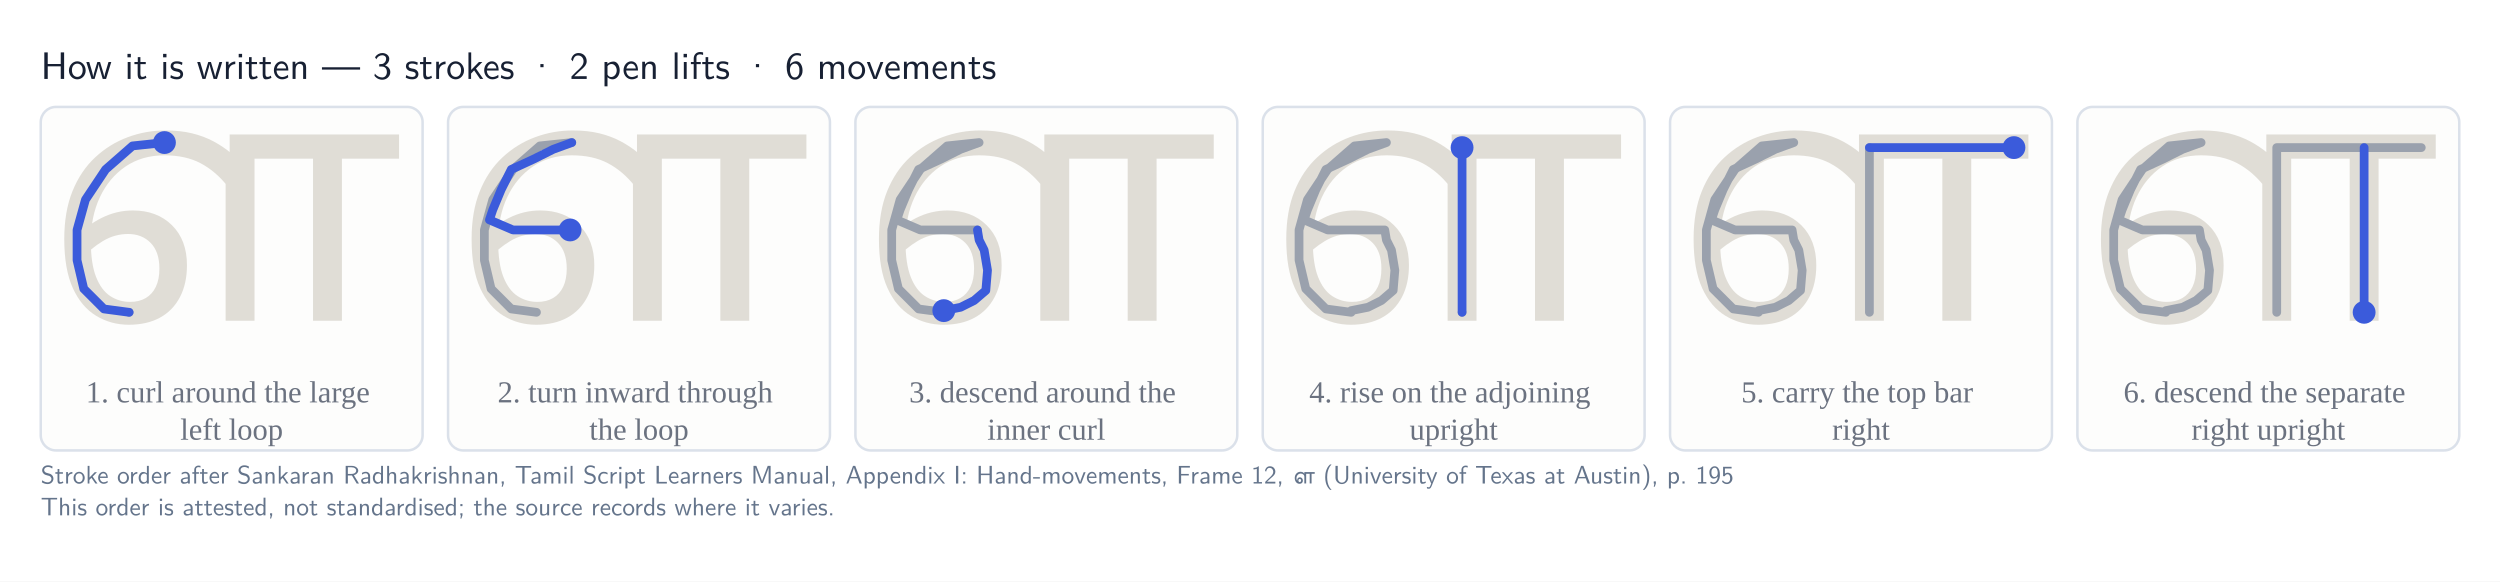
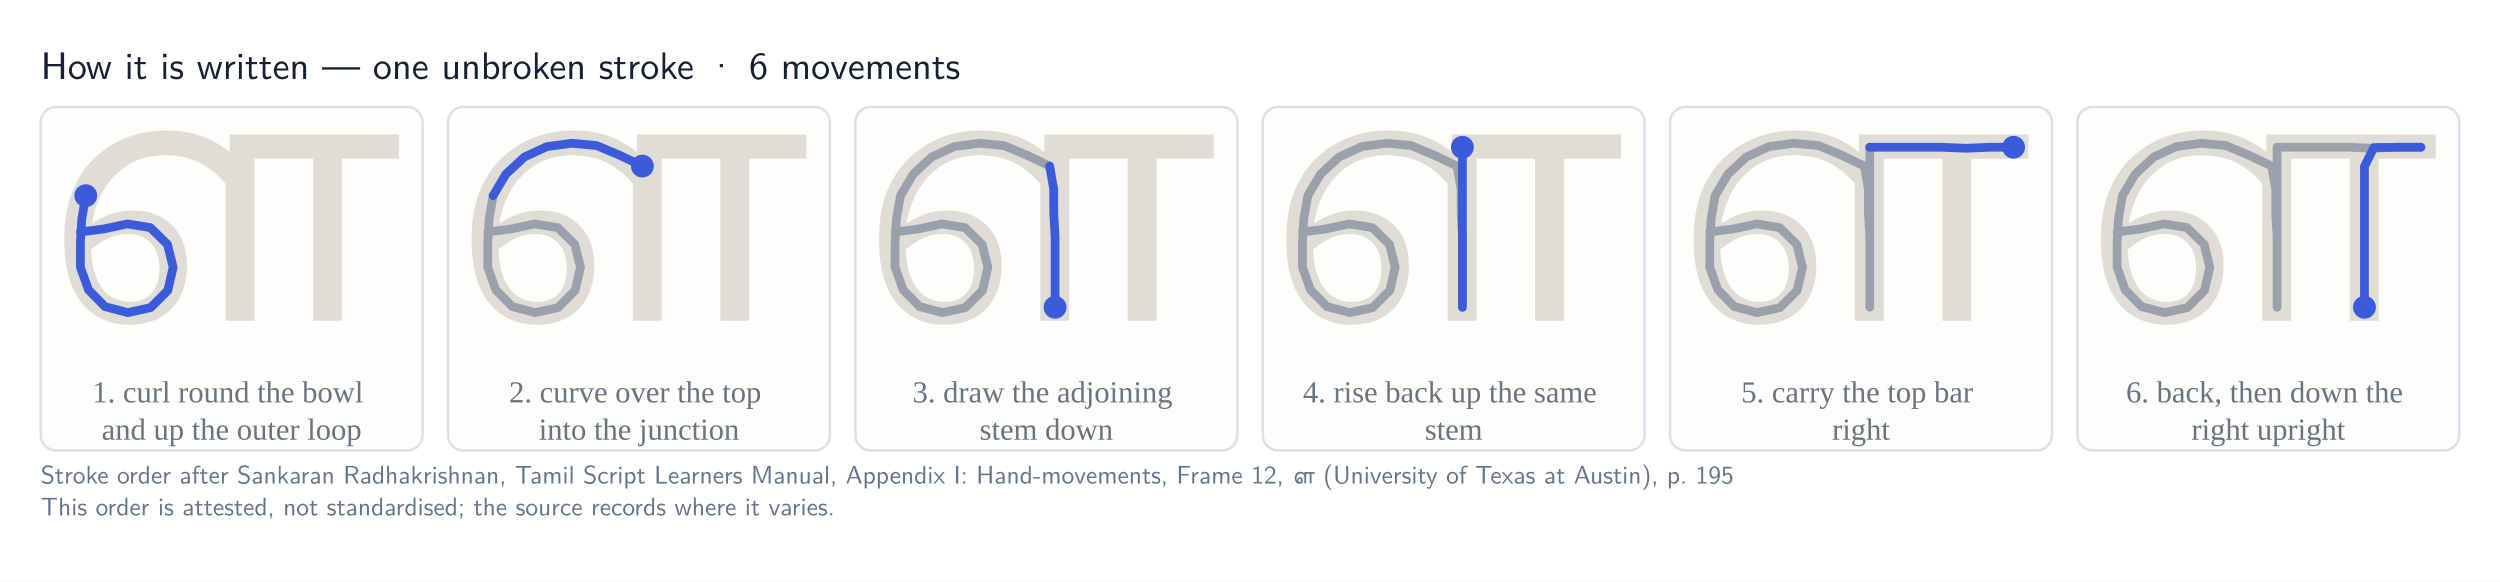
- <svg xmlns="http://www.w3.org/2000/svg" width="982" height="228.43" viewBox="0 0 982 228.43" role="img" aria-label="How to write ள: 3 strokes · 2 pen lifts · 6 movements">
+ <svg xmlns="http://www.w3.org/2000/svg" width="982" height="228.43" viewBox="0 0 982 228.43" role="img" aria-label="How to write ள: one unbroken stroke · 6 movements">
  <rect x="0" y="0" width="982" height="228.43" fill="#ffffff" />
-   <text x="16" y="31" font-family="Latin Modern Sans, sans-serif" font-size="15" fill="#172033">How it is written — 3 strokes · 2 pen lifts · 6 movements</text>
+   <text x="16" y="31" font-family="Latin Modern Sans, sans-serif" font-size="15" fill="#172033">How it is written — one unbroken stroke · 6 movements</text>
  <rect x="16" y="42" width="150" height="134.93" rx="6" fill="#fdfdfc" stroke="#dbe1ea" stroke-width="1" />
  <svg x="16" y="42" width="150" height="134.93" viewBox="-13 -636 1136 1021.9" preserveAspectRatio="xMidYMid meet" overflow="hidden">
    <g transform="scale(1,-1)">
      <path class="ductus__glyph" d="M249 -12Q196 -12 152 14.5Q108 41 82.5 97Q57 153 57 243Q57 325 81.5 385.5Q106 446 149 486Q192 526 246 546Q300 566 358 566Q402 566 437 557.5Q472 549 501 533.5Q530 518 555 497L542 401Q507 445 462.5 468.5Q418 492 355 492Q288 492 239 458.5Q190 425 163 367.5Q136 310 136 237Q136 170 151.5 130.5Q167 91 193.5 73.5Q220 56 253 56Q280 56 299.5 67.5Q319 79 329.5 101Q340 123 340 155Q340 205 314 231.5Q288 258 247 258Q207 258 172 237Q137 216 108 184L93 248Q123 283 167.5 305.5Q212 328 261 328Q333 328 377.5 284Q422 240 422 165Q422 110 401 70Q380 30 341.5 9Q303 -12 249 -12ZM537 0L537 416L549 494L549 554L1053 554L1053 482L883 482L883 0L797 0L797 482L623 482L623 0L537 0Z" fill="#e0ddd6" fill-rule="nonzero" />
-       <path class="ductus__done" d="M250 25 L250 25" fill="none" stroke="#9aa1ad" stroke-width="26" stroke-linecap="round" stroke-linejoin="round" />
-       <path class="ductus__pen" d="M250 25 L175 35 L115 95 L95 180 L95 270 L120 360 L180 450 L260 520 L355 530" fill="none" stroke="#3b5bdb" stroke-width="26" stroke-linecap="round" stroke-linejoin="round" />
-       <circle class="ductus__tip" cx="355" cy="530" r="34" fill="#3b5bdb" />
+       <path class="ductus__done" d="M105 264 L105 264" fill="none" stroke="#9aa1ad" stroke-width="26" stroke-linecap="round" stroke-linejoin="round" />
+       <path class="ductus__pen" d="M105 264 L175 273 L244 288 L313 277 L364 227 L381 159 L365 90 L314 39 L246 24 L178 42 L129 92 L105 159 L105 231 L109 302 L121 372 L121 372" fill="none" stroke="#3b5bdb" stroke-width="26" stroke-linecap="round" stroke-linejoin="round" />
+       <circle class="ductus__tip" cx="121" cy="372" r="34" fill="#3b5bdb" />
    </g>
    <text class="ductus__caption" x="555" y="243" text-anchor="middle" font-size="91" fill="#6b7280">
-       <tspan x="555" y="243">1. curl around the large</tspan>
-       <tspan x="555" y="354">left loop</tspan>
+       <tspan x="555" y="243">1. curl round the bowl</tspan>
+       <tspan x="555" y="354">and up the outer loop</tspan>
    </text>
  </svg>
  <rect x="176" y="42" width="150" height="134.93" rx="6" fill="#fdfdfc" stroke="#dbe1ea" stroke-width="1" />
  <svg x="176" y="42" width="150" height="134.93" viewBox="-13 -636 1136 1021.9" preserveAspectRatio="xMidYMid meet" overflow="hidden">
    <g transform="scale(1,-1)">
      <path class="ductus__glyph" d="M249 -12Q196 -12 152 14.5Q108 41 82.5 97Q57 153 57 243Q57 325 81.5 385.5Q106 446 149 486Q192 526 246 546Q300 566 358 566Q402 566 437 557.5Q472 549 501 533.5Q530 518 555 497L542 401Q507 445 462.5 468.5Q418 492 355 492Q288 492 239 458.5Q190 425 163 367.5Q136 310 136 237Q136 170 151.5 130.5Q167 91 193.5 73.5Q220 56 253 56Q280 56 299.5 67.5Q319 79 329.5 101Q340 123 340 155Q340 205 314 231.5Q288 258 247 258Q207 258 172 237Q137 216 108 184L93 248Q123 283 167.5 305.5Q212 328 261 328Q333 328 377.5 284Q422 240 422 165Q422 110 401 70Q380 30 341.5 9Q303 -12 249 -12ZM537 0L537 416L549 494L549 554L1053 554L1053 482L883 482L883 0L797 0L797 482L623 482L623 0L537 0Z" fill="#e0ddd6" fill-rule="nonzero" />
-       <path class="ductus__done" d="M250 25 L175 35 L115 95 L95 180 L95 270 L120 360 L180 450 L260 520 L355 530 L355 530" fill="none" stroke="#9aa1ad" stroke-width="26" stroke-linecap="round" stroke-linejoin="round" />
-       <path class="ductus__pen" d="M355 530 L300 510 L240 480 L175 450 L145 390 L120 330 L110 300 L180 270 L280 270 L350 270" fill="none" stroke="#3b5bdb" stroke-width="26" stroke-linecap="round" stroke-linejoin="round" />
-       <circle class="ductus__tip" cx="350" cy="270" r="34" fill="#3b5bdb" />
+       <path class="ductus__done" d="M105 264 L175 273 L244 288 L313 277 L364 227 L381 159 L365 90 L314 39 L246 24 L178 42 L129 92 L105 159 L105 231 L109 302 L121 372 L121 372" fill="none" stroke="#9aa1ad" stroke-width="26" stroke-linecap="round" stroke-linejoin="round" />
+       <path class="ductus__pen" d="M121 372 L159 436 L214 487 L281 518 L355 528 L429 521 L498 492 L565 460" fill="none" stroke="#3b5bdb" stroke-width="26" stroke-linecap="round" stroke-linejoin="round" />
+       <circle class="ductus__tip" cx="565" cy="460" r="34" fill="#3b5bdb" />
    </g>
    <text class="ductus__caption" x="555" y="243" text-anchor="middle" font-size="91" fill="#6b7280">
-       <tspan x="555" y="243">2. turn inward through</tspan>
-       <tspan x="555" y="354">the loop</tspan>
+       <tspan x="555" y="243">2. curve over the top</tspan>
+       <tspan x="555" y="354">into the junction</tspan>
    </text>
  </svg>
  <rect x="336" y="42" width="150" height="134.93" rx="6" fill="#fdfdfc" stroke="#dbe1ea" stroke-width="1" />
  <svg x="336" y="42" width="150" height="134.93" viewBox="-13 -636 1136 1021.9" preserveAspectRatio="xMidYMid meet" overflow="hidden">
    <g transform="scale(1,-1)">
      <path class="ductus__glyph" d="M249 -12Q196 -12 152 14.5Q108 41 82.5 97Q57 153 57 243Q57 325 81.5 385.5Q106 446 149 486Q192 526 246 546Q300 566 358 566Q402 566 437 557.5Q472 549 501 533.5Q530 518 555 497L542 401Q507 445 462.5 468.5Q418 492 355 492Q288 492 239 458.5Q190 425 163 367.5Q136 310 136 237Q136 170 151.5 130.5Q167 91 193.5 73.5Q220 56 253 56Q280 56 299.5 67.5Q319 79 329.5 101Q340 123 340 155Q340 205 314 231.5Q288 258 247 258Q207 258 172 237Q137 216 108 184L93 248Q123 283 167.5 305.5Q212 328 261 328Q333 328 377.5 284Q422 240 422 165Q422 110 401 70Q380 30 341.5 9Q303 -12 249 -12ZM537 0L537 416L549 494L549 554L1053 554L1053 482L883 482L883 0L797 0L797 482L623 482L623 0L537 0Z" fill="#e0ddd6" fill-rule="nonzero" />
-       <path class="ductus__done" d="M250 25 L175 35 L115 95 L95 180 L95 270 L120 360 L180 450 L260 520 L355 530 L300 510 L240 480 L175 450 L145 390 L120 330 L110 300 L180 270 L280 270 L350 270 L350 270" fill="none" stroke="#9aa1ad" stroke-width="26" stroke-linecap="round" stroke-linejoin="round" />
-       <path class="ductus__pen" d="M350 270 L355 240 L370 210 L380 150 L375 90 L340 60 L300 40 L250 30" fill="none" stroke="#3b5bdb" stroke-width="26" stroke-linecap="round" stroke-linejoin="round" />
-       <circle class="ductus__tip" cx="250" cy="30" r="34" fill="#3b5bdb" />
+       <path class="ductus__done" d="M105 264 L175 273 L244 288 L313 277 L364 227 L381 159 L365 90 L314 39 L246 24 L178 42 L129 92 L105 159 L105 231 L109 302 L121 372 L159 436 L214 487 L281 518 L355 528 L429 521 L498 492 L565 460 L565 460" fill="none" stroke="#9aa1ad" stroke-width="26" stroke-linecap="round" stroke-linejoin="round" />
+       <path class="ductus__pen" d="M565 460 L577 391 L577 321 L581 251 L581 181 L581 110 L581 40" fill="none" stroke="#3b5bdb" stroke-width="26" stroke-linecap="round" stroke-linejoin="round" />
+       <circle class="ductus__tip" cx="581" cy="40" r="34" fill="#3b5bdb" />
    </g>
    <text class="ductus__caption" x="555" y="243" text-anchor="middle" font-size="91" fill="#6b7280">
-       <tspan x="555" y="243">3. descend around the</tspan>
-       <tspan x="555" y="354">inner curl</tspan>
+       <tspan x="555" y="243">3. draw the adjoining</tspan>
+       <tspan x="555" y="354">stem down</tspan>
    </text>
  </svg>
  <rect x="496" y="42" width="150" height="134.93" rx="6" fill="#fdfdfc" stroke="#dbe1ea" stroke-width="1" />
  <svg x="496" y="42" width="150" height="134.93" viewBox="-13 -636 1136 1021.9" preserveAspectRatio="xMidYMid meet" overflow="hidden">
    <g transform="scale(1,-1)">
      <path class="ductus__glyph" d="M249 -12Q196 -12 152 14.5Q108 41 82.5 97Q57 153 57 243Q57 325 81.5 385.5Q106 446 149 486Q192 526 246 546Q300 566 358 566Q402 566 437 557.5Q472 549 501 533.5Q530 518 555 497L542 401Q507 445 462.5 468.5Q418 492 355 492Q288 492 239 458.5Q190 425 163 367.5Q136 310 136 237Q136 170 151.5 130.5Q167 91 193.5 73.5Q220 56 253 56Q280 56 299.5 67.5Q319 79 329.5 101Q340 123 340 155Q340 205 314 231.5Q288 258 247 258Q207 258 172 237Q137 216 108 184L93 248Q123 283 167.5 305.5Q212 328 261 328Q333 328 377.5 284Q422 240 422 165Q422 110 401 70Q380 30 341.5 9Q303 -12 249 -12ZM537 0L537 416L549 494L549 554L1053 554L1053 482L883 482L883 0L797 0L797 482L623 482L623 0L537 0Z" fill="#e0ddd6" fill-rule="nonzero" />
-       <path class="ductus__done" d="M250 25 L175 35 L115 95 L95 180 L95 270 L120 360 L180 450 L260 520 L355 530 L300 510 L240 480 L175 450 L145 390 L120 330 L110 300 L180 270 L280 270 L350 270 L355 240 L370 210 L380 150 L375 90 L340 60 L300 40 L250 30" fill="none" stroke="#9aa1ad" stroke-width="26" stroke-linecap="round" stroke-linejoin="round" />
-       <path class="ductus__done" d="M580 25 L580 25" fill="none" stroke="#9aa1ad" stroke-width="26" stroke-linecap="round" stroke-linejoin="round" />
-       <path class="ductus__pen" d="M580 25 L580 180 L580 350 L580 515 L580 515" fill="none" stroke="#3b5bdb" stroke-width="26" stroke-linecap="round" stroke-linejoin="round" />
-       <circle class="ductus__tip" cx="580" cy="515" r="34" fill="#3b5bdb" />
+       <path class="ductus__done" d="M105 264 L175 273 L244 288 L313 277 L364 227 L381 159 L365 90 L314 39 L246 24 L178 42 L129 92 L105 159 L105 231 L109 302 L121 372 L159 436 L214 487 L281 518 L355 528 L429 521 L498 492 L565 460 L577 391 L577 321 L581 251 L581 181 L581 110 L581 40 L581 40" fill="none" stroke="#9aa1ad" stroke-width="26" stroke-linecap="round" stroke-linejoin="round" />
+       <path class="ductus__pen" d="M581 40 L581 108 L581 176 L581 244 L581 312 L581 380 L581 448 L581 516" fill="none" stroke="#3b5bdb" stroke-width="26" stroke-linecap="round" stroke-linejoin="round" />
+       <circle class="ductus__tip" cx="581" cy="516" r="34" fill="#3b5bdb" />
    </g>
    <text class="ductus__caption" x="555" y="243" text-anchor="middle" font-size="91" fill="#6b7280">
-       <tspan x="555" y="243">4. rise on the adjoining</tspan>
-       <tspan x="555" y="354">upright</tspan>
+       <tspan x="555" y="243">4. rise back up the same</tspan>
+       <tspan x="555" y="354">stem</tspan>
    </text>
  </svg>
  <rect x="656" y="42" width="150" height="134.93" rx="6" fill="#fdfdfc" stroke="#dbe1ea" stroke-width="1" />
  <svg x="656" y="42" width="150" height="134.93" viewBox="-13 -636 1136 1021.9" preserveAspectRatio="xMidYMid meet" overflow="hidden">
    <g transform="scale(1,-1)">
      <path class="ductus__glyph" d="M249 -12Q196 -12 152 14.5Q108 41 82.5 97Q57 153 57 243Q57 325 81.5 385.5Q106 446 149 486Q192 526 246 546Q300 566 358 566Q402 566 437 557.5Q472 549 501 533.5Q530 518 555 497L542 401Q507 445 462.5 468.5Q418 492 355 492Q288 492 239 458.5Q190 425 163 367.5Q136 310 136 237Q136 170 151.5 130.5Q167 91 193.5 73.5Q220 56 253 56Q280 56 299.5 67.5Q319 79 329.5 101Q340 123 340 155Q340 205 314 231.5Q288 258 247 258Q207 258 172 237Q137 216 108 184L93 248Q123 283 167.5 305.5Q212 328 261 328Q333 328 377.5 284Q422 240 422 165Q422 110 401 70Q380 30 341.5 9Q303 -12 249 -12ZM537 0L537 416L549 494L549 554L1053 554L1053 482L883 482L883 0L797 0L797 482L623 482L623 0L537 0Z" fill="#e0ddd6" fill-rule="nonzero" />
-       <path class="ductus__done" d="M250 25 L175 35 L115 95 L95 180 L95 270 L120 360 L180 450 L260 520 L355 530 L300 510 L240 480 L175 450 L145 390 L120 330 L110 300 L180 270 L280 270 L350 270 L355 240 L370 210 L380 150 L375 90 L340 60 L300 40 L250 30" fill="none" stroke="#9aa1ad" stroke-width="26" stroke-linecap="round" stroke-linejoin="round" />
-       <path class="ductus__done" d="M580 25 L580 180 L580 350 L580 515 L580 515" fill="none" stroke="#9aa1ad" stroke-width="26" stroke-linecap="round" stroke-linejoin="round" />
-       <path class="ductus__pen" d="M580 515 L680 515 L780 515 L900 515 L1010 515" fill="none" stroke="#3b5bdb" stroke-width="26" stroke-linecap="round" stroke-linejoin="round" />
-       <circle class="ductus__tip" cx="1010" cy="515" r="34" fill="#3b5bdb" />
+       <path class="ductus__done" d="M105 264 L175 273 L244 288 L313 277 L364 227 L381 159 L365 90 L314 39 L246 24 L178 42 L129 92 L105 159 L105 231 L109 302 L121 372 L159 436 L214 487 L281 518 L355 528 L429 521 L498 492 L565 460 L577 391 L577 321 L581 251 L581 181 L581 110 L581 40 L581 108 L581 176 L581 244 L581 312 L581 380 L581 448 L581 516 L581 516" fill="none" stroke="#9aa1ad" stroke-width="26" stroke-linecap="round" stroke-linejoin="round" />
+       <path class="ductus__pen" d="M581 516 L653 516 L724 516 L796 516 L866 513 L937 516 L1009 516" fill="none" stroke="#3b5bdb" stroke-width="26" stroke-linecap="round" stroke-linejoin="round" />
+       <circle class="ductus__tip" cx="1009" cy="516" r="34" fill="#3b5bdb" />
    </g>
    <text class="ductus__caption" x="555" y="243" text-anchor="middle" font-size="91" fill="#6b7280">
      <tspan x="555" y="243">5. carry the top bar</tspan>
      <tspan x="555" y="354">right</tspan>
    </text>
  </svg>
  <rect x="816" y="42" width="150" height="134.93" rx="6" fill="#fdfdfc" stroke="#dbe1ea" stroke-width="1" />
  <svg x="816" y="42" width="150" height="134.93" viewBox="-13 -636 1136 1021.9" preserveAspectRatio="xMidYMid meet" overflow="hidden">
    <g transform="scale(1,-1)">
      <path class="ductus__glyph" d="M249 -12Q196 -12 152 14.5Q108 41 82.5 97Q57 153 57 243Q57 325 81.5 385.5Q106 446 149 486Q192 526 246 546Q300 566 358 566Q402 566 437 557.5Q472 549 501 533.5Q530 518 555 497L542 401Q507 445 462.5 468.5Q418 492 355 492Q288 492 239 458.5Q190 425 163 367.5Q136 310 136 237Q136 170 151.5 130.5Q167 91 193.5 73.5Q220 56 253 56Q280 56 299.5 67.5Q319 79 329.5 101Q340 123 340 155Q340 205 314 231.5Q288 258 247 258Q207 258 172 237Q137 216 108 184L93 248Q123 283 167.5 305.5Q212 328 261 328Q333 328 377.5 284Q422 240 422 165Q422 110 401 70Q380 30 341.5 9Q303 -12 249 -12ZM537 0L537 416L549 494L549 554L1053 554L1053 482L883 482L883 0L797 0L797 482L623 482L623 0L537 0Z" fill="#e0ddd6" fill-rule="nonzero" />
-       <path class="ductus__done" d="M250 25 L175 35 L115 95 L95 180 L95 270 L120 360 L180 450 L260 520 L355 530 L300 510 L240 480 L175 450 L145 390 L120 330 L110 300 L180 270 L280 270 L350 270 L355 240 L370 210 L380 150 L375 90 L340 60 L300 40 L250 30" fill="none" stroke="#9aa1ad" stroke-width="26" stroke-linecap="round" stroke-linejoin="round" />
-       <path class="ductus__done" d="M580 25 L580 180 L580 350 L580 515 L680 515 L780 515 L900 515 L1010 515" fill="none" stroke="#9aa1ad" stroke-width="26" stroke-linecap="round" stroke-linejoin="round" />
-       <path class="ductus__done" d="M840 515 L840 515" fill="none" stroke="#9aa1ad" stroke-width="26" stroke-linecap="round" stroke-linejoin="round" />
-       <path class="ductus__pen" d="M840 515 L840 350 L840 180 L840 25" fill="none" stroke="#3b5bdb" stroke-width="26" stroke-linecap="round" stroke-linejoin="round" />
-       <circle class="ductus__tip" cx="840" cy="25" r="34" fill="#3b5bdb" />
+       <path class="ductus__done" d="M105 264 L175 273 L244 288 L313 277 L364 227 L381 159 L365 90 L314 39 L246 24 L178 42 L129 92 L105 159 L105 231 L109 302 L121 372 L159 436 L214 487 L281 518 L355 528 L429 521 L498 492 L565 460 L577 391 L577 321 L581 251 L581 181 L581 110 L581 40 L581 108 L581 176 L581 244 L581 312 L581 380 L581 448 L581 516 L653 516 L724 516 L796 516 L866 513 L937 516 L1009 516 L1009 516" fill="none" stroke="#9aa1ad" stroke-width="26" stroke-linecap="round" stroke-linejoin="round" />
+       <path class="ductus__pen" d="M1009 516 L939 516 L869 515 L841 459 L841 389 L841 319 L841 250 L841 180 L841 110 L841 40" fill="none" stroke="#3b5bdb" stroke-width="26" stroke-linecap="round" stroke-linejoin="round" />
+       <circle class="ductus__tip" cx="841" cy="40" r="34" fill="#3b5bdb" />
    </g>
    <text class="ductus__caption" x="555" y="243" text-anchor="middle" font-size="91" fill="#6b7280">
-       <tspan x="555" y="243">6. descend the separate</tspan>
+       <tspan x="555" y="243">6. back, then down the</tspan>
      <tspan x="555" y="354">right upright</tspan>
    </text>
  </svg>
  <text x="16" y="189.93" font-family="Latin Modern Sans, sans-serif" font-size="10" fill="#64748b">Stroke order after Sankaran Radhakrishnan, Tamil Script Learners Manual, Appendix I: Hand-movements, Frame 12, ள (University of Texas at Austin), p. 195</text>
  <text x="16" y="202.43" font-family="Latin Modern Sans, sans-serif" font-size="10" fill="#64748b">This order is attested, not standardised; the source records where it varies.</text>
</svg>
